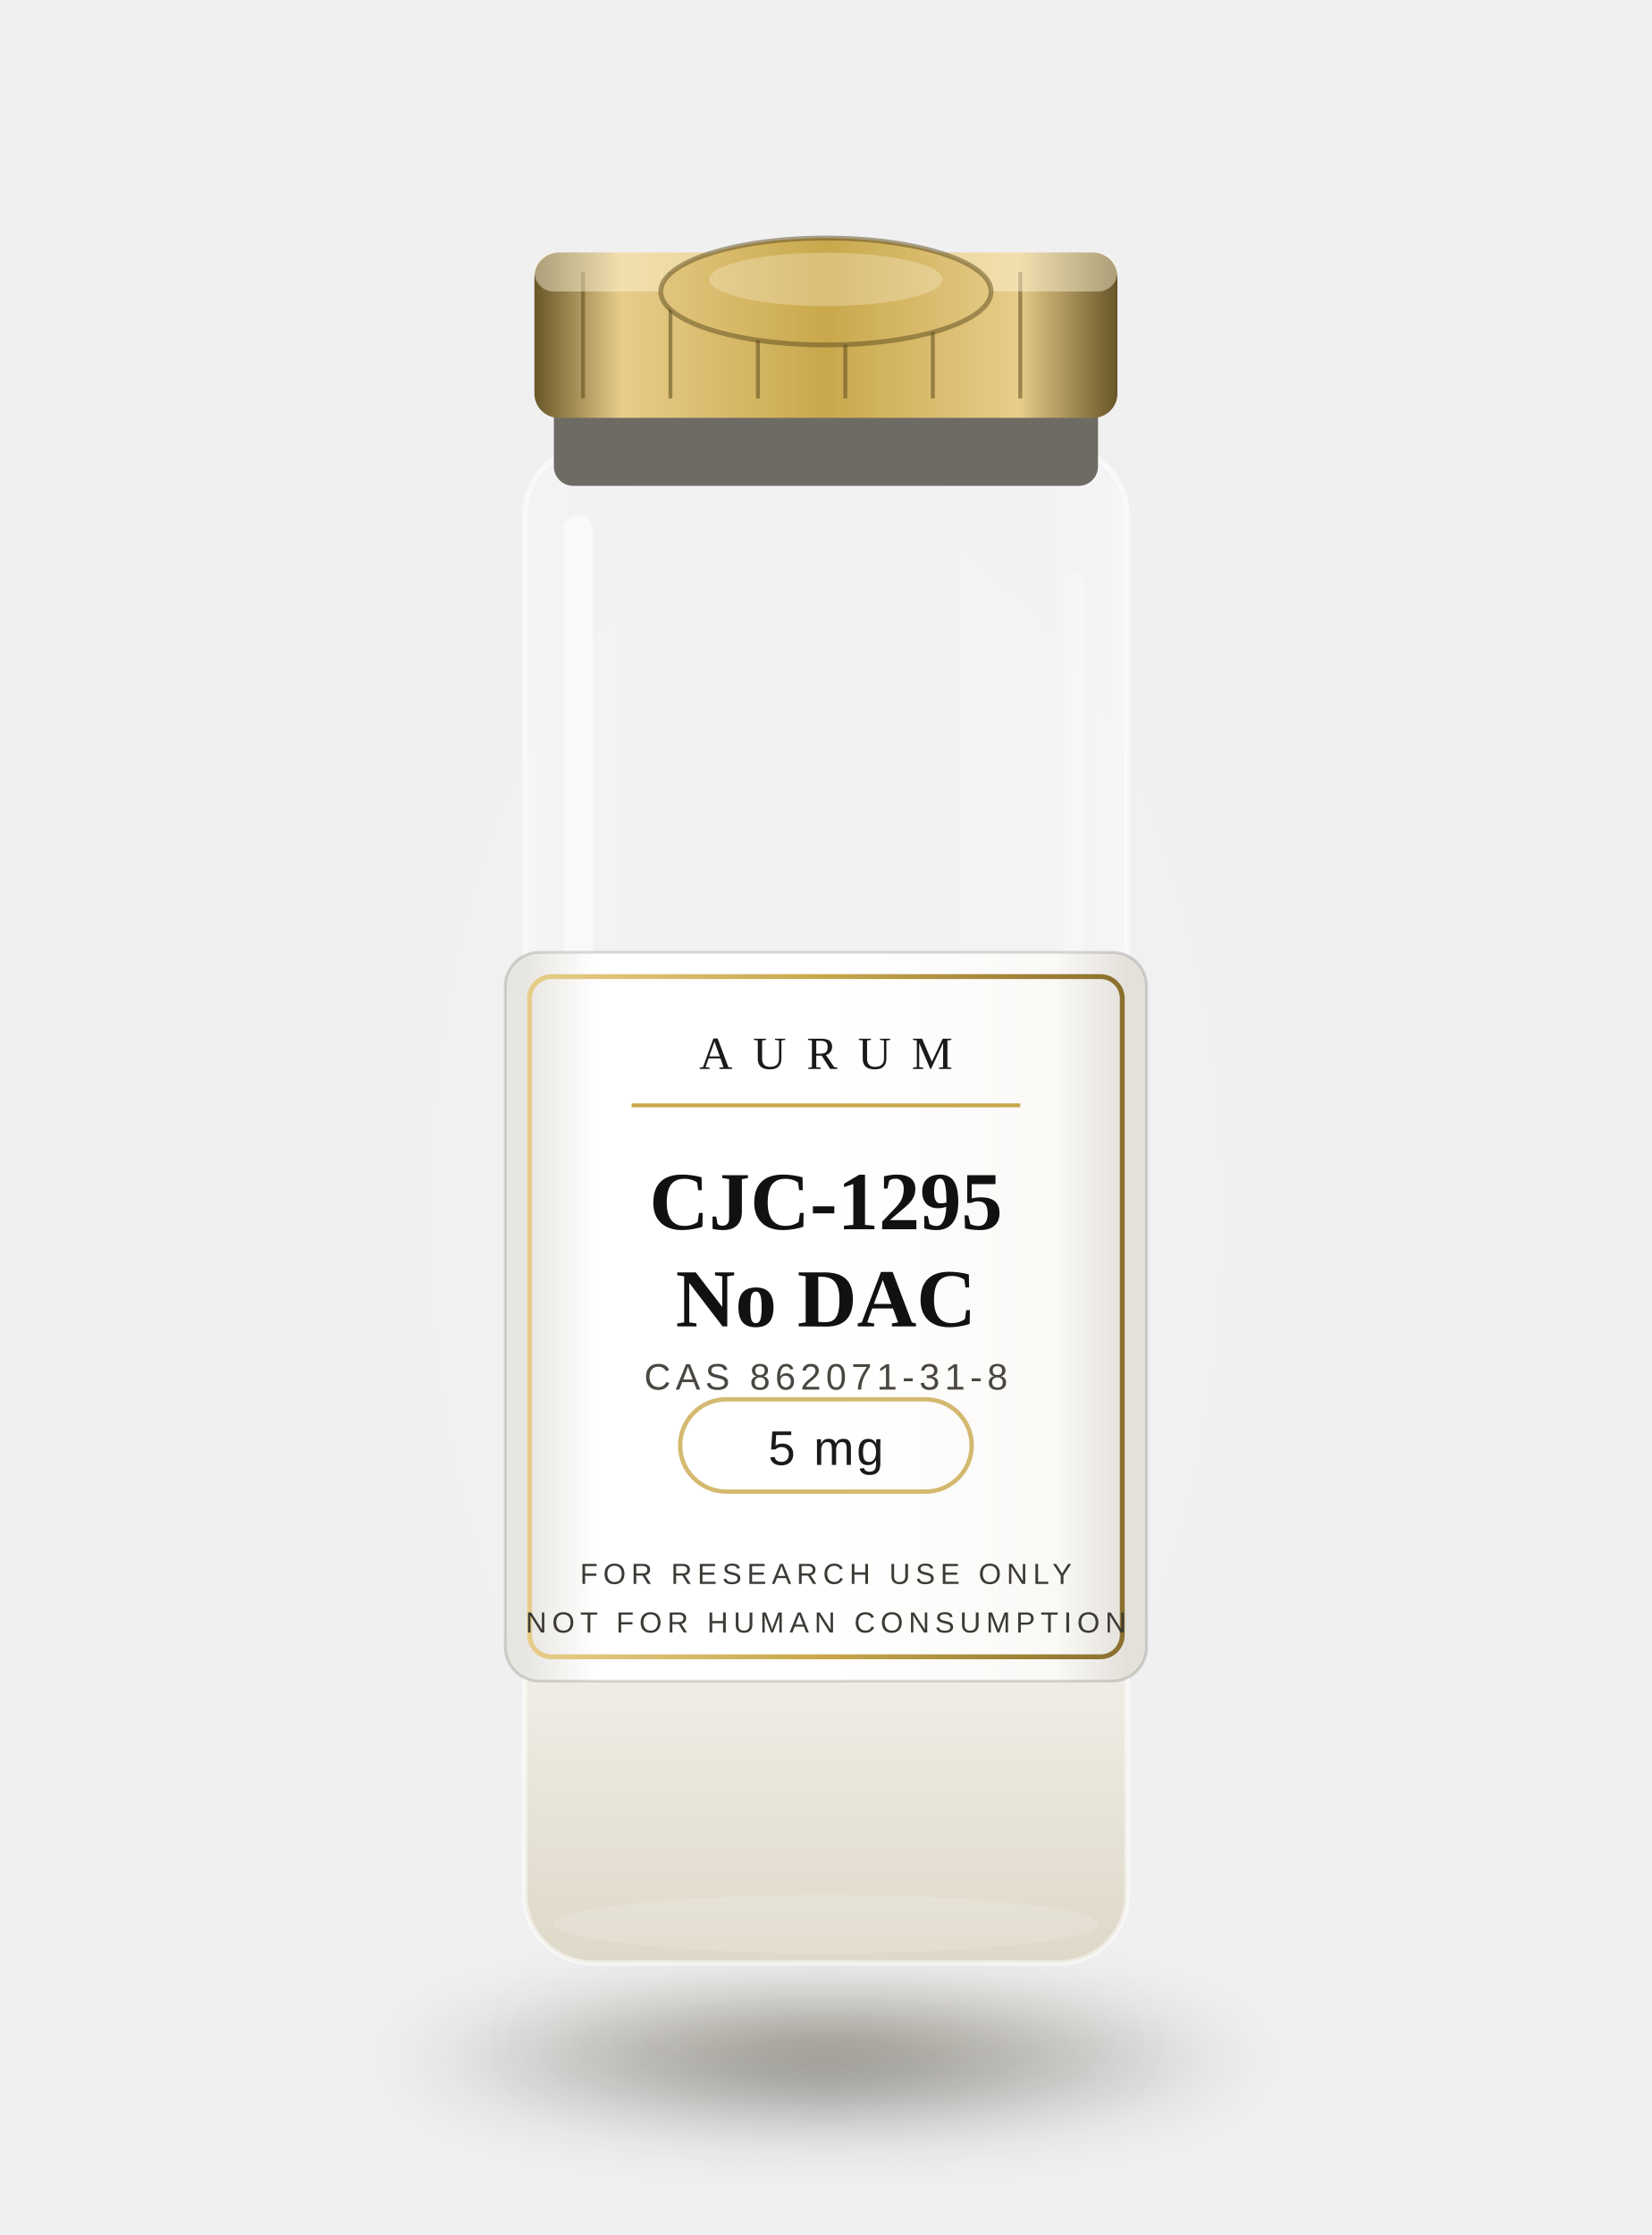
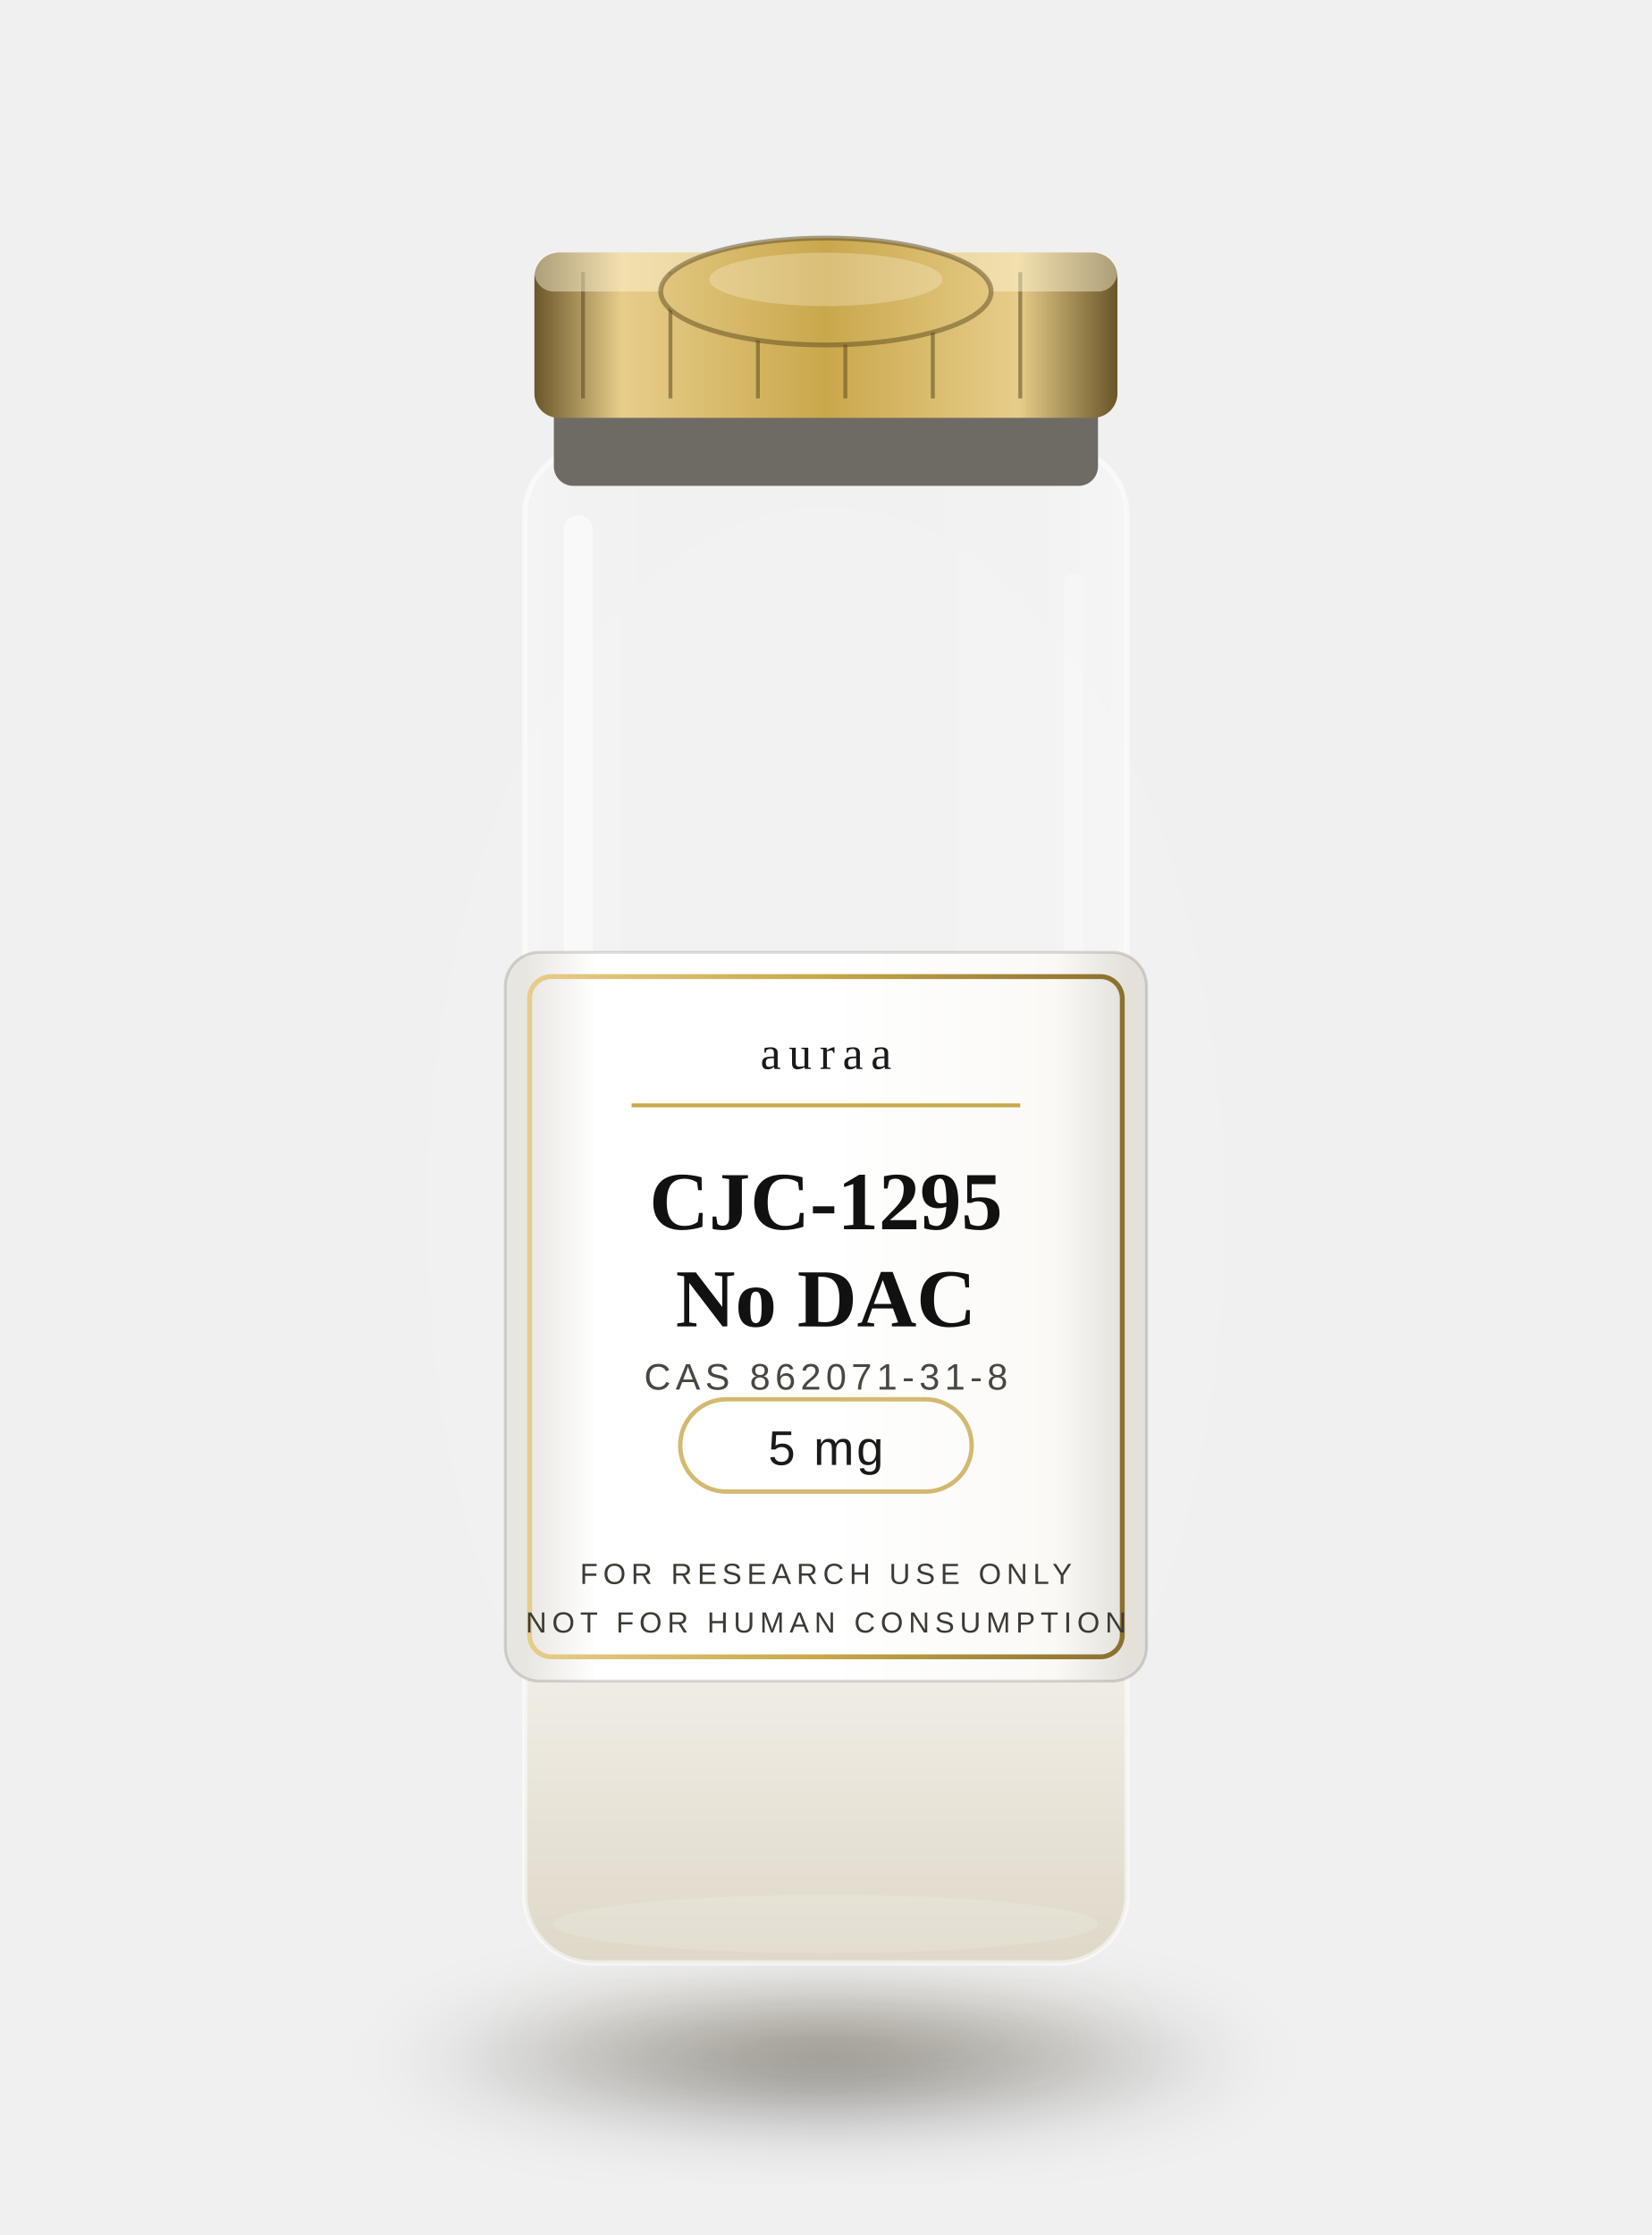
- <svg xmlns="http://www.w3.org/2000/svg" width="340" height="460" viewBox="0 0 340 460" fill="none" role="img" aria-label="CJC-1295 No DAC research vial packshot — clear glass vial with visible lyophilized powder, gold cap and white Aurum label">
+ <svg xmlns="http://www.w3.org/2000/svg" width="340" height="460" viewBox="0 0 340 460" fill="none" role="img" aria-label="CJC-1295 No DAC research vial packshot — clear glass vial with visible lyophilized powder, gold cap and white auraa label">
  <defs>
    <clipPath id="glasscjc1295nodac">
      <rect x="108" y="92" width="124" height="312" rx="14" />
    </clipPath>
    <linearGradient id="bodycjc1295nodac" x1="108" y1="0" x2="232" y2="0" gradientUnits="userSpaceOnUse">
      <stop offset="0" stop-color="#FFFFFF" stop-opacity="0.30" />
      <stop offset="0.09" stop-color="#FFFFFF" stop-opacity="0.13" />
      <stop offset="0.34" stop-color="#FFFFFF" stop-opacity="0.05" />
      <stop offset="0.62" stop-color="#FFFFFF" stop-opacity="0.07" />
      <stop offset="0.88" stop-color="#FFFFFF" stop-opacity="0.17" />
      <stop offset="1" stop-color="#FFFFFF" stop-opacity="0.34" />
    </linearGradient>
    <linearGradient id="capcjc1295nodac" x1="108" y1="0" x2="232" y2="0" gradientUnits="userSpaceOnUse">
      <stop offset="0" stop-color="#5C4A1E" />
      <stop offset="0.16" stop-color="#E7CD8A" />
      <stop offset="0.5" stop-color="#C9A84C" />
      <stop offset="0.82" stop-color="#E7CD8A" />
      <stop offset="1" stop-color="#5C4A1E" />
    </linearGradient>
    <linearGradient id="labelcjc1295nodac" x1="108" y1="0" x2="232" y2="0" gradientUnits="userSpaceOnUse">
      <stop offset="0" stop-color="#E8E6E1" />
      <stop offset="0.12" stop-color="#FFFFFF" />
      <stop offset="0.5" stop-color="#FFFFFF" />
      <stop offset="0.88" stop-color="#FAF9F6" />
      <stop offset="1" stop-color="#E4E1DB" />
    </linearGradient>
    <linearGradient id="framecjc1295nodac" x1="108" y1="0" x2="232" y2="0" gradientUnits="userSpaceOnUse">
      <stop offset="0" stop-color="#E7CD8A" />
      <stop offset="0.48" stop-color="#C9A84C" />
      <stop offset="1" stop-color="#8A6F2E" />
    </linearGradient>
    <linearGradient id="liqcjc1295nodac" x1="0" y1="238" x2="0" y2="404" gradientUnits="userSpaceOnUse">
      <stop offset="0" stop-color="#FFFFFF" stop-opacity="0.30" />
      <stop offset="0.55" stop-color="#FFFFFF" stop-opacity="0.42" />
      <stop offset="1" stop-color="#FFFFFF" stop-opacity="0.58" />
    </linearGradient>
    <linearGradient id="cakecjc1295nodac" x1="0" y1="295" x2="0" y2="404" gradientUnits="userSpaceOnUse">
      <stop offset="0" stop-color="#FFFFFF" />
      <stop offset="1" stop-color="#DED8C8" />
    </linearGradient>
    <radialGradient id="grdcjc1295nodac" cx="0.5" cy="0.5" r="0.5">
      <stop offset="0" stop-color="#000" stop-opacity="0.5" />
      <stop offset="1" stop-color="#000" stop-opacity="0" />
    </radialGradient>
    <filter id="softcjc1295nodac" x="-30%" y="-30%" width="160%" height="160%">
      <feGaussianBlur stdDeviation="7" />
    </filter>
  </defs>
  <ellipse cx="170" cy="424" rx="92" ry="16" fill="url(#grdcjc1295nodac)" filter="url(#softcjc1295nodac)" />
  <ellipse cx="170" cy="420" rx="60" ry="8" fill="#C9A84C" opacity="0.1" filter="url(#softcjc1295nodac)" />
  <ellipse cx="170" cy="250" rx="86" ry="150" fill="#FFFFFF" opacity="0.05" filter="url(#softcjc1295nodac)" />
  <rect x="108" y="92" width="124" height="312" rx="14" fill="url(#bodycjc1295nodac)" />
  <g clip-path="url(#glasscjc1295nodac)">
    <path d="M108 305 Q140 293 170 300 Q200 307 232 302 L232 404 L108 404 Z" fill="url(#cakecjc1295nodac)" />
    <path d="M108 305 Q140 293 170 300 Q200 307 232 302" fill="none" stroke="#FFFFFF" stroke-width="1.8" opacity="0.75" />
    <ellipse cx="148" cy="332" rx="24" ry="9" fill="#FFFFFF" opacity="0.3" />
  </g>
  <rect x="108" y="92" width="124" height="312" rx="14" fill="none" stroke="#FFFFFF" stroke-opacity="0.5" stroke-width="1.1" />
  <rect x="116" y="106" width="6" height="152" rx="3" fill="#FFFFFF" opacity="0.5" />
  <rect x="219" y="118" width="4" height="142" rx="2" fill="#FFFFFF" opacity="0.28" />
  <ellipse cx="170" cy="396" rx="56" ry="6" fill="#FFFFFF" opacity="0.14" />
  <rect x="114" y="78" width="112" height="22" rx="4" fill="#6E6B64" />
  <rect x="114" y="78" width="112" height="7" rx="3" fill="#8A867D" />
  <rect x="110" y="52" width="120" height="34" rx="5" fill="url(#capcjc1295nodac)" />
  <g stroke="#5C4A1E" stroke-width="0.8" opacity="0.55">
    <path d="M120 56v26M138 56v26M156 56v26M174 56v26M192 56v26M210 56v26" />
  </g>
  <rect x="110" y="52" width="120" height="8" rx="4" fill="#FFF6DC" opacity="0.45" />
  <ellipse cx="170" cy="60" rx="34" ry="11" fill="url(#capcjc1295nodac)" />
  <ellipse cx="170" cy="60" rx="34" ry="11" fill="none" stroke="#5C4A1E" stroke-opacity="0.5" stroke-width="1" />
  <ellipse cx="170" cy="57.5" rx="24" ry="5.5" fill="#FFF6DC" opacity="0.3" />
  <rect x="104" y="196" width="132" height="150" rx="7" fill="url(#labelcjc1295nodac)" />
  <rect x="104" y="196" width="132" height="150" rx="7" fill="none" stroke="#000000" stroke-opacity="0.14" stroke-width="0.6" />
  <rect x="109" y="201" width="122" height="140" rx="4.5" fill="none" stroke="url(#framecjc1295nodac)" stroke-width="1" />
-   <text x="170" y="220" text-anchor="middle" font-family="Georgia,'Times New Roman',serif" font-size="9.5" letter-spacing="4.2" fill="#1A1A1A">AURUM</text>
+   <text x="170" y="220" text-anchor="middle" font-family="Georgia,'Times New Roman',serif" font-size="9.5" letter-spacing="1.6" fill="#1A1A1A">auraa</text>
  <line x1="130" y1="227.5" x2="210" y2="227.5" stroke="#C9A84C" stroke-width="0.8" />
  <text x="170" y="253" text-anchor="middle" font-family="Georgia,'Times New Roman',serif" font-size="17" font-weight="bold" fill="#111111">CJC-1295</text>
  <text x="170" y="273" text-anchor="middle" font-family="Georgia,'Times New Roman',serif" font-size="17" font-weight="bold" fill="#111111">No DAC</text>
  <text x="170" y="286" text-anchor="middle" font-family="'Helvetica Neue',Arial,sans-serif" font-size="7.6" letter-spacing="1" fill="#4A4741">CAS 862071-31-8</text>
  <g>
    <rect x="140" y="288" width="60" height="19" rx="9.5" fill="none" stroke="#C9A84C" stroke-opacity="0.8" stroke-width="0.9" />
    <text x="170" y="301.5" text-anchor="middle" font-family="'Helvetica Neue',Arial,sans-serif" font-size="10" letter-spacing="0.5" fill="#1A1A1A">5 mg</text>
  </g>
  <text x="170" y="326" text-anchor="middle" font-family="'Helvetica Neue',Arial,sans-serif" font-size="6" letter-spacing="1.1" fill="#3C3A35">FOR RESEARCH USE ONLY</text>
  <text x="170" y="336" text-anchor="middle" font-family="'Helvetica Neue',Arial,sans-serif" font-size="6" letter-spacing="1.1" fill="#3C3A35">NOT FOR HUMAN CONSUMPTION</text>
</svg>
